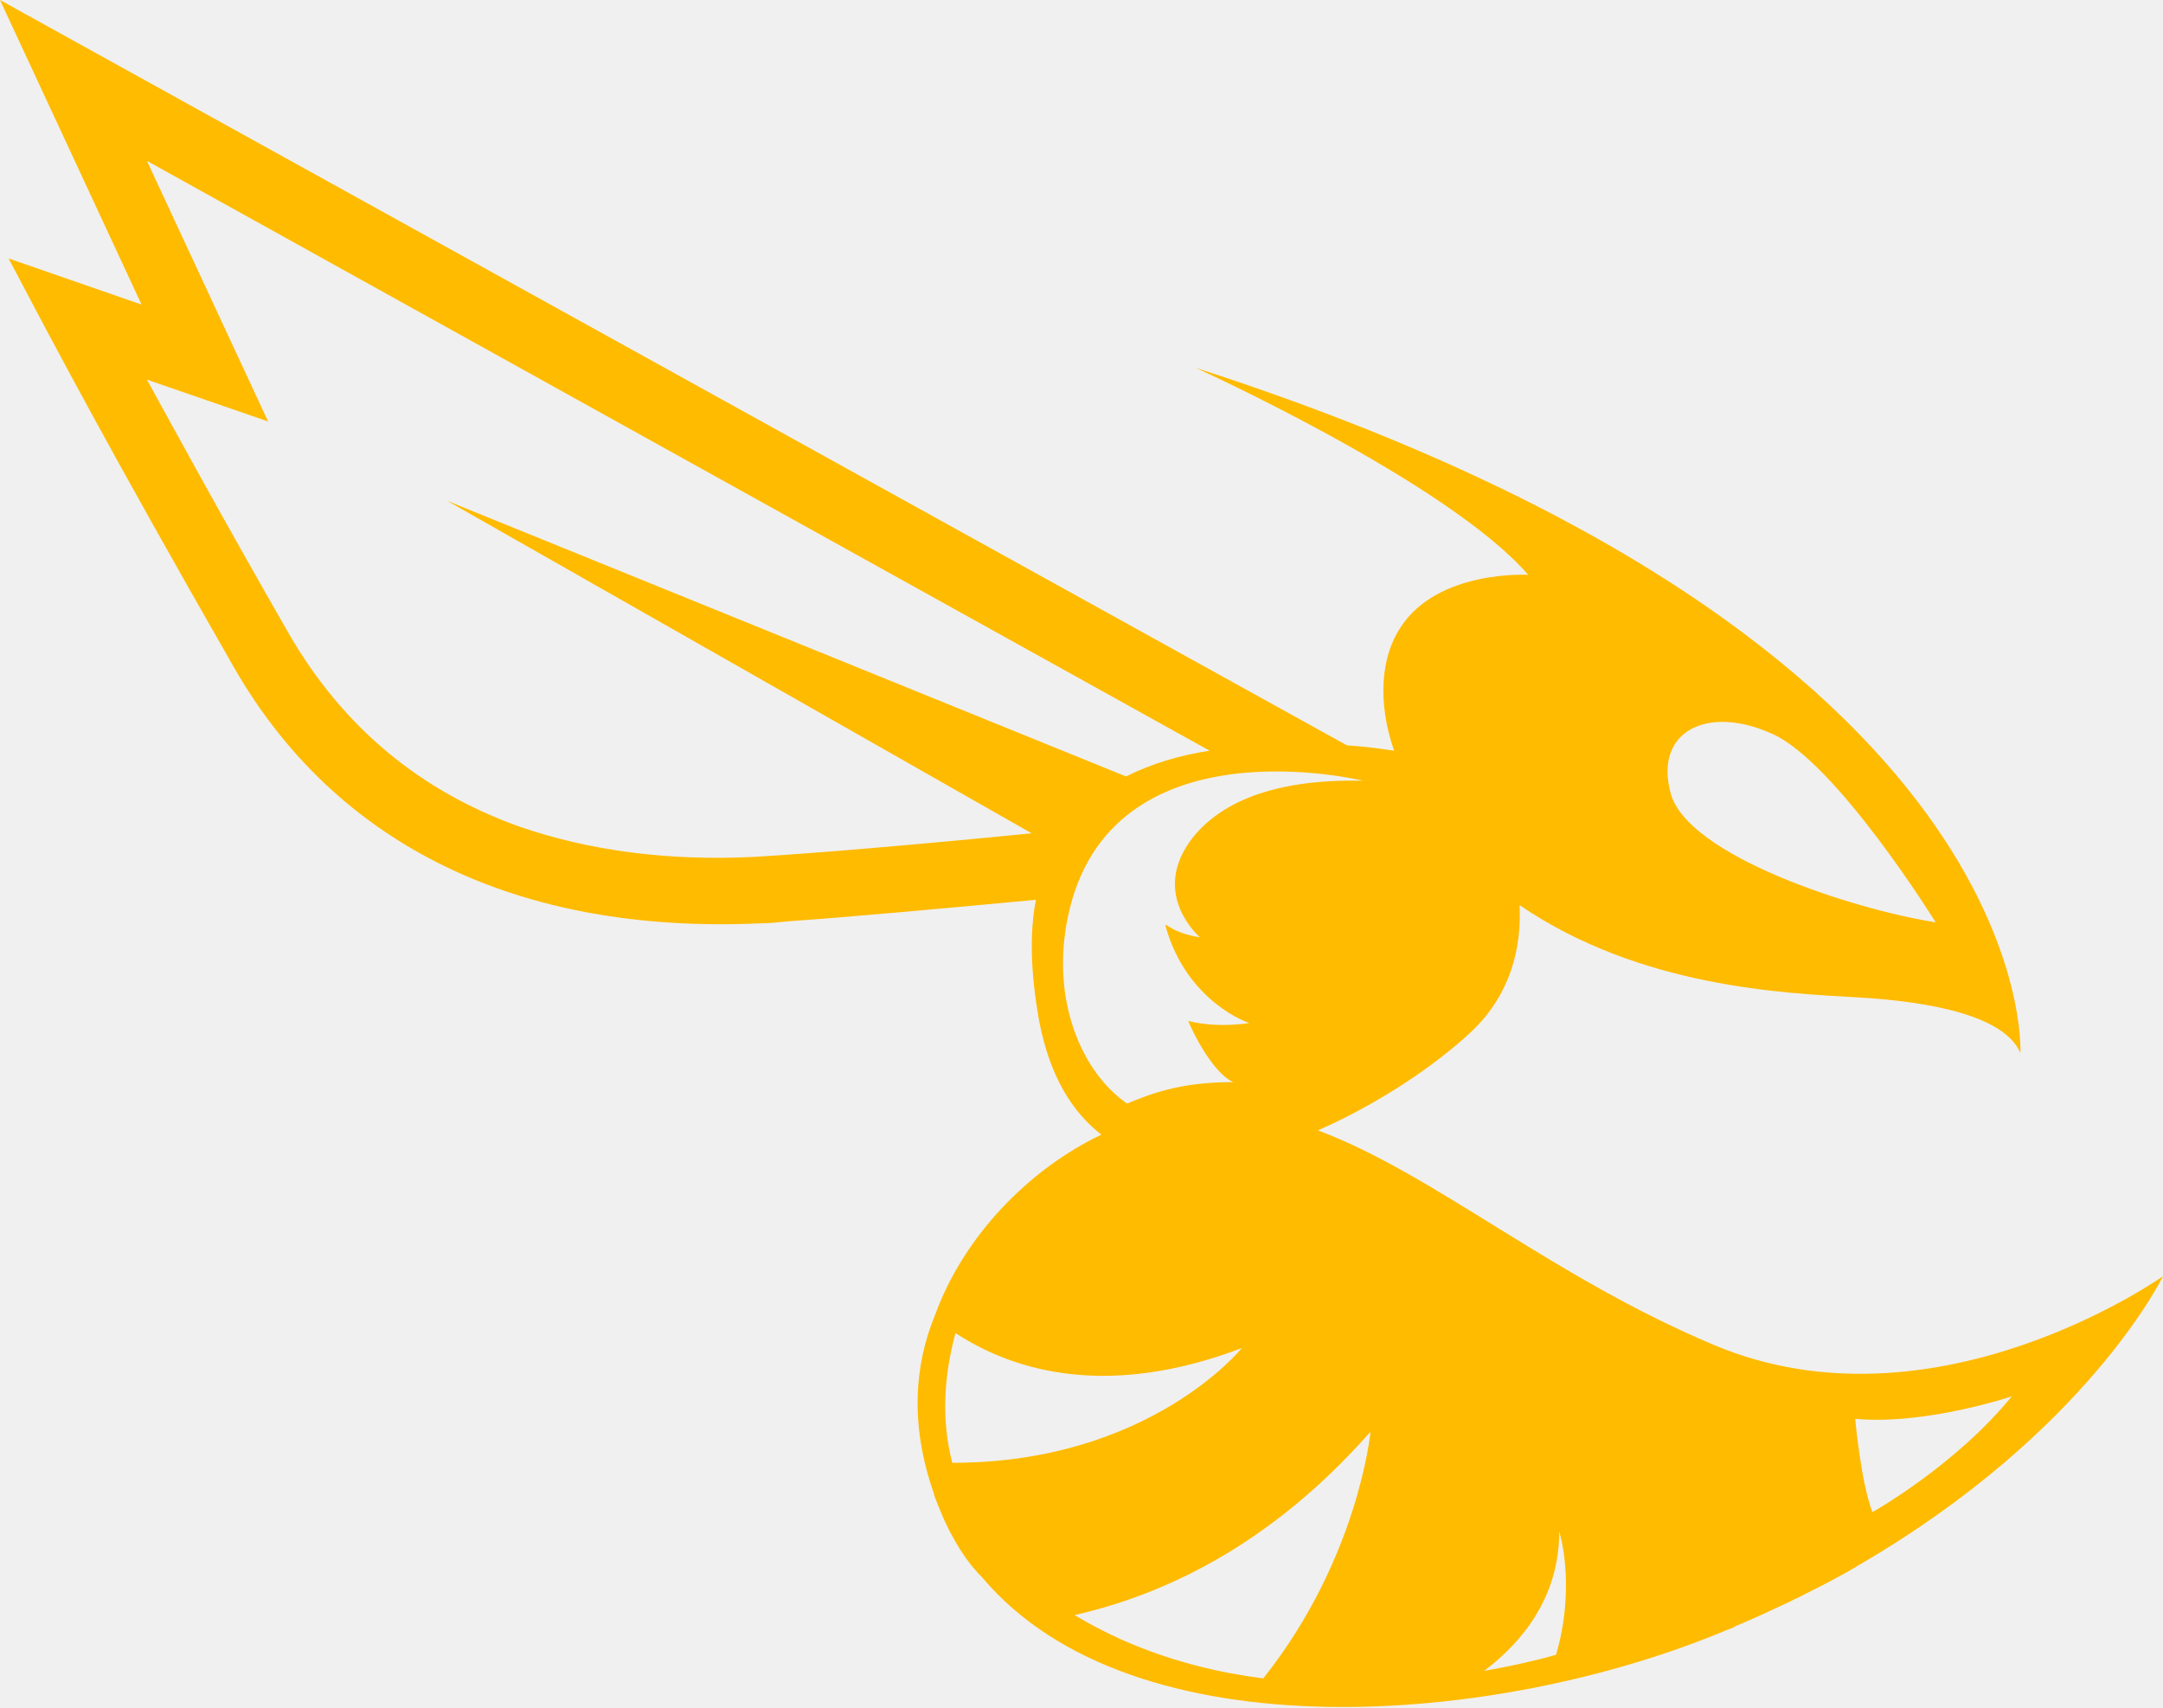
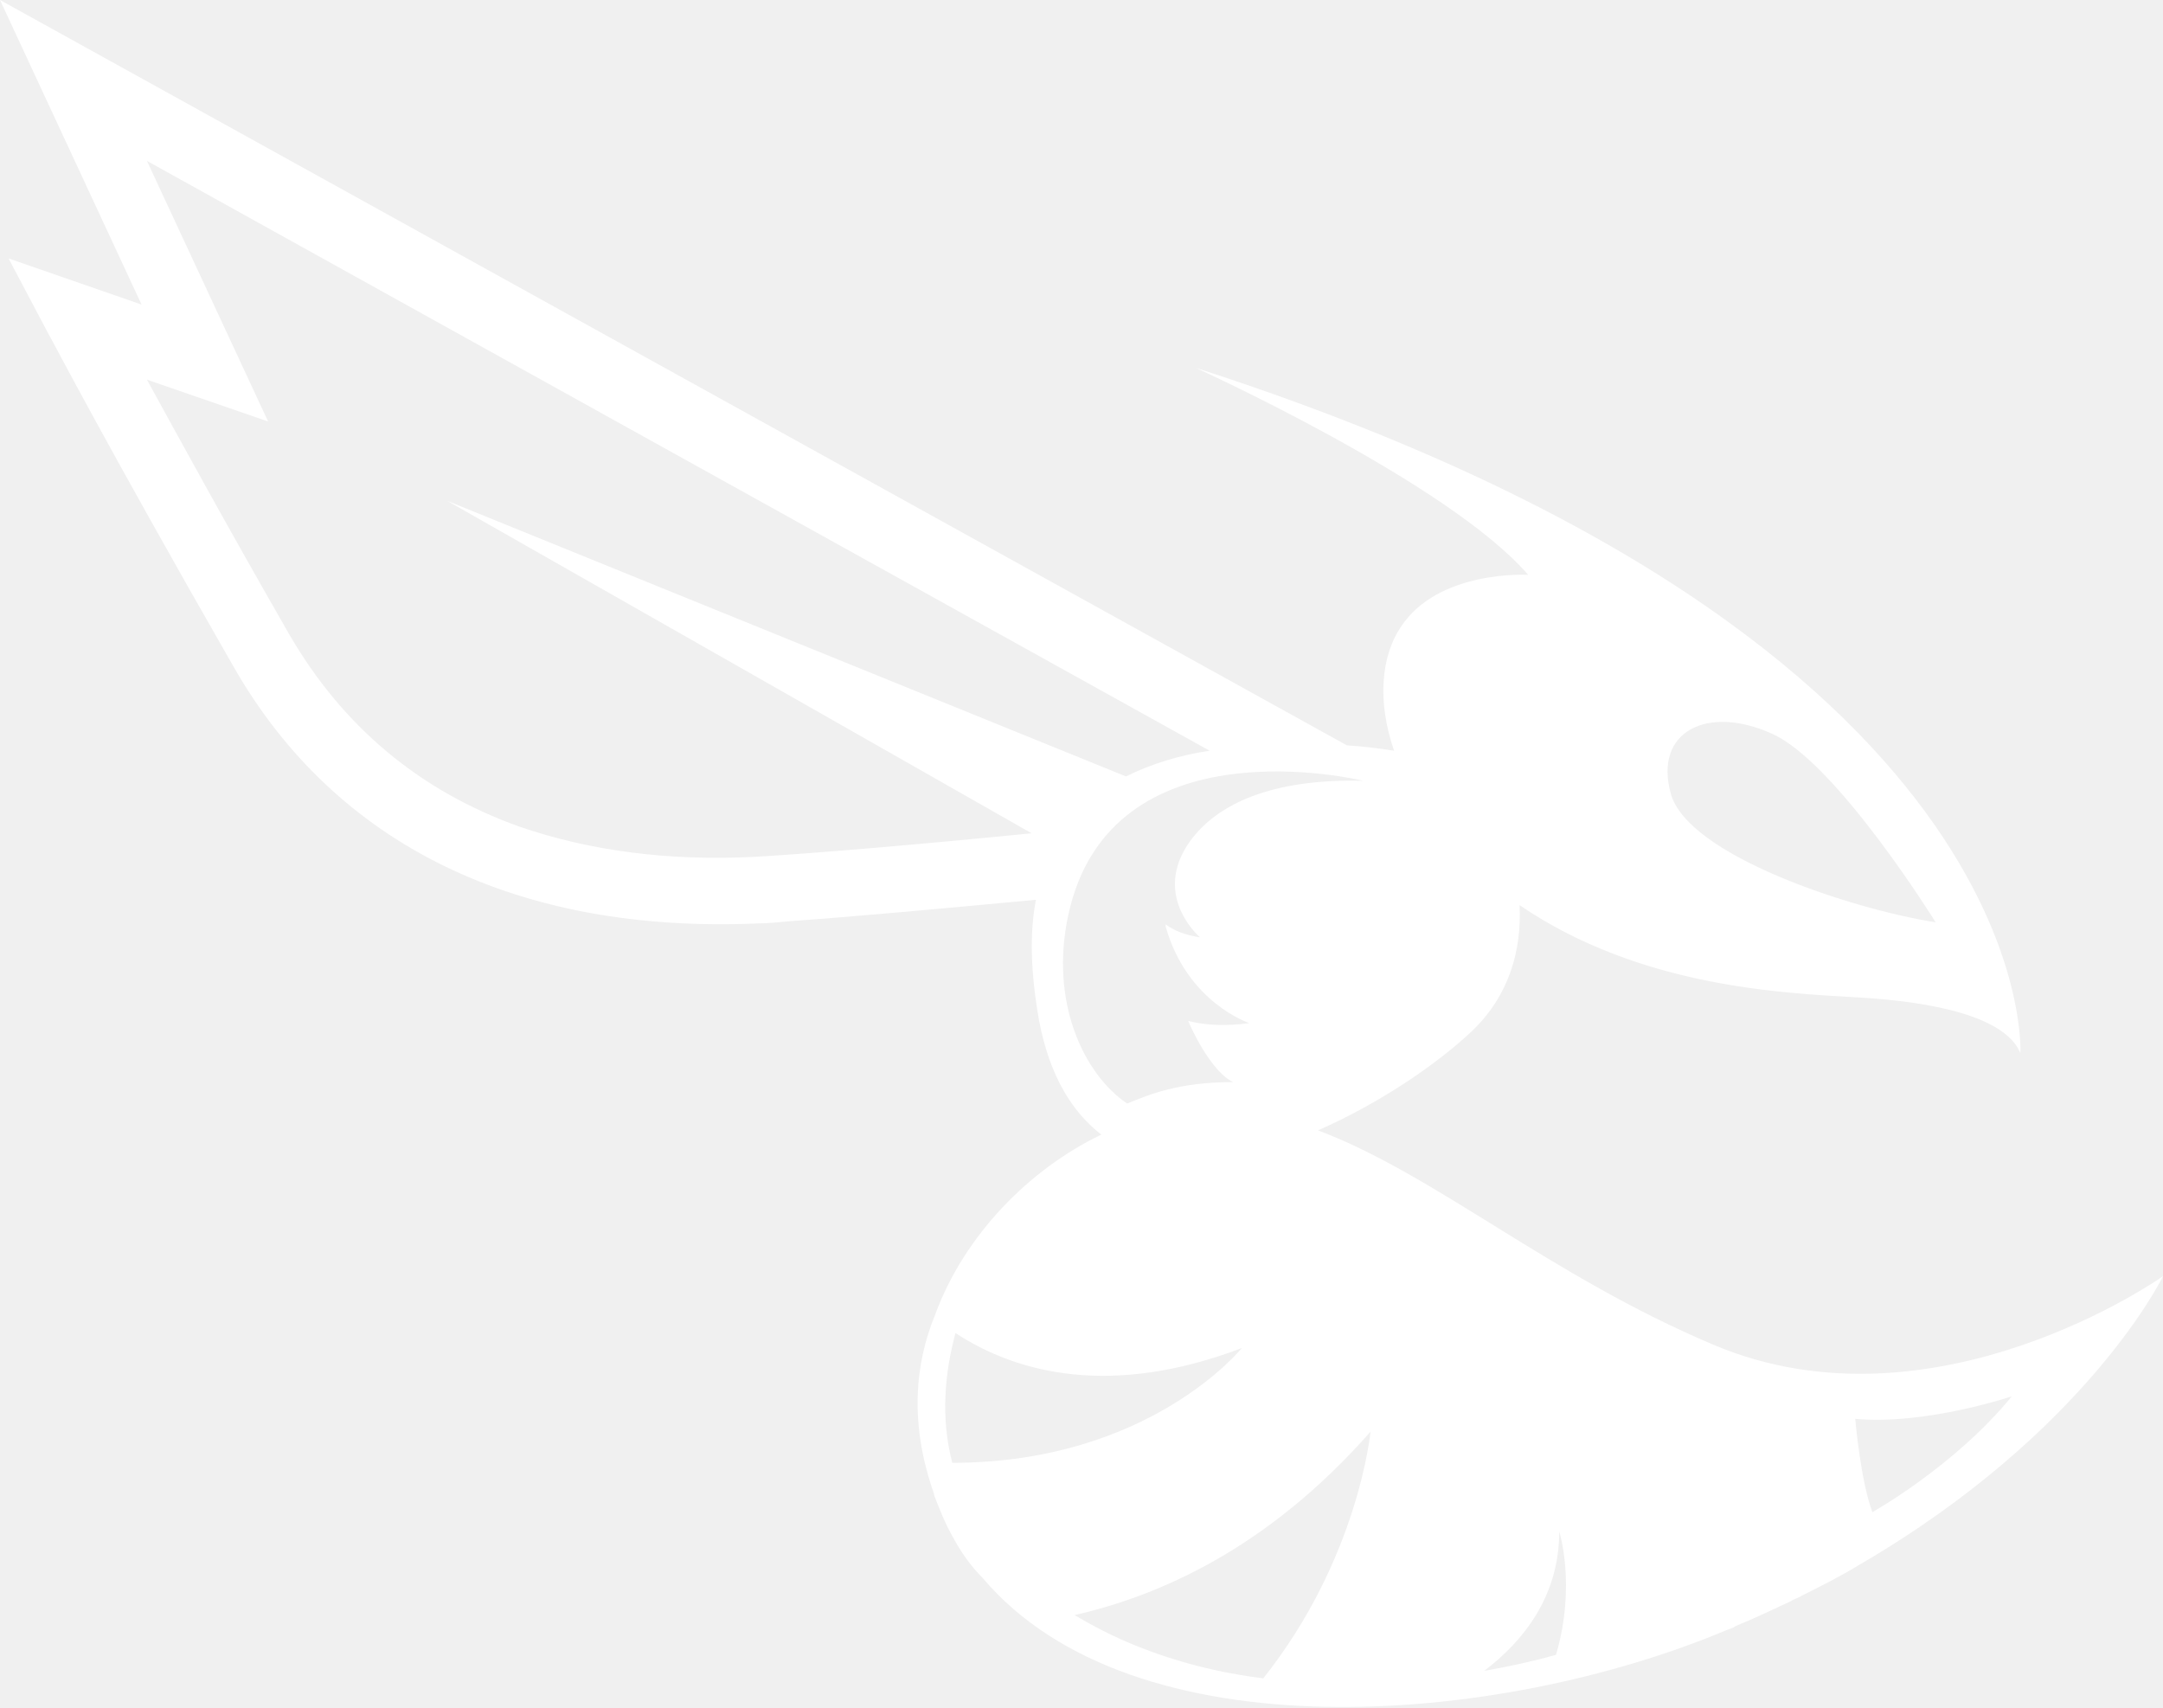
<svg xmlns="http://www.w3.org/2000/svg" version="1.2" baseProfile="tiny" id="Ebene_1" x="0px" y="0px" width="201.7" height="159.2" viewBox="0 0 201.7 159.2" xml:space="preserve">
-   <path fill="#FFBB00" d="M159.8,125.4c-15.2-6.4-26-15.9-36.9-20c5.7-2.5,11-6.1,14.3-9.2c3.6-3.4,4.7-7.7,4.5-11.8  c11.3,7.7,24.7,8.2,31.5,8.6c7.1,0.4,13.8,1.8,15.2,5.2c0,0,2.2-38.4-76.9-63.9c0,0,23.6,10.7,31,19.3c0,0-8.4-0.5-11.9,4.9  c-1.8,2.7-2.2,6.9-0.6,11.5c-1.3-0.2-2.8-0.4-4.4-0.5L0,0l13.2,28.4L0.8,24.1l3.7,7c0.1,0.1,5.2,10,17.3,31.1  c9.5,16.6,26.5,24.9,49,23.9c0.8,0,1.8-0.1,2.8-0.2c5.7-0.4,14.5-1.2,23-2c-0.6,3.1-0.5,6.8,0.3,11.3c1,5.2,3.1,8.5,5.8,10.6  c-6.7,3.2-12.8,9.4-15.5,16.8l0,0c-1.9,4.6-2.4,10.2-0.1,16.7v0.1c0.5,1.3,1,2.6,1.8,4c0.7,1.3,1.6,2.6,2.7,3.7  c14,16.6,48,13.9,69.4,4.9c0.3-0.1,0.6-0.2,0.9-0.4c1.7-0.7,3.4-1.5,5.1-2.3c0.3-0.2,0.7-0.3,1-0.5c1.8-0.9,3.6-1.8,5.4-2.9  c21.3-12.4,28.3-26.9,28.3-26.9S180.4,134.1,159.8,125.4z M165.2,68.4c6,2.6,15.3,17.6,15.3,17.6c-7.7-1.2-23.1-6.2-24.7-12  S159.2,65.7,165.2,68.4z M145.4,142.8c0,0,1.6,5-0.3,11.5c-2.1,0.6-4.4,1.1-6.7,1.5C142.1,153,145.4,148.8,145.4,142.8z M41.7,46.7  l54.5,31c-10,1-20.6,1.9-25.9,2.2c-8.1,0.4-15.4-0.6-21.8-2.8C39.2,73.8,32,67.8,27,59.2c-6.2-10.8-10.5-18.7-13.3-23.8L25,39.3  L13.7,15l99.1,55c-2.7,0.4-5.4,1.2-7.8,2.4L41.7,46.7z M99.6,85.4c3.9-18.4,27.5-12.6,27.5-12.6c-8.6-0.2-13.6,2.2-16.1,5.6  c-3.7,5.1,0.9,9,0.9,9c-1.3-0.2-2.4-0.6-3.2-1.2c0,0.1,0,0.2,0,0.2c2,7.1,7.8,9,7.8,9c-2.2,0.3-4.1,0.2-5.7-0.2c1.3,3,3,5.2,4.2,5.7  c-5.2,0-7.9,1.2-9.9,2C101,100.1,97.9,93.4,99.6,85.4z M115.8,125.7c0,0-8.6,10.7-27,10.7c-1.1-4.2-0.7-8.4,0.3-12.1  C94.9,128.1,103.7,130.3,115.8,125.7z M100.2,150.6c7.9-1.8,18-6.2,27.6-17.1c0,0-1.1,11.8-10,23c-4-0.5-8.1-1.5-12-3.1  C103.8,152.6,101.9,151.6,100.2,150.6z M174.6,141c-1.1-2.9-1.6-8.7-1.6-8.7c6.6,0.6,14.6-2.1,14.6-2.1  C182.3,136.7,174.6,141,174.6,141z" />
+   <path fill="#FFFFFF" d="M159.8,125.4c-15.2-6.4-26-15.9-36.9-20c5.7-2.5,11-6.1,14.3-9.2c3.6-3.4,4.7-7.7,4.5-11.8  c11.3,7.7,24.7,8.2,31.5,8.6c7.1,0.4,13.8,1.8,15.2,5.2c0,0,2.2-38.4-76.9-63.9c0,0,23.6,10.7,31,19.3c0,0-8.4-0.5-11.9,4.9  c-1.8,2.7-2.2,6.9-0.6,11.5c-1.3-0.2-2.8-0.4-4.4-0.5L0,0l13.2,28.4L0.8,24.1l3.7,7c0.1,0.1,5.2,10,17.3,31.1  c9.5,16.6,26.5,24.9,49,23.9c0.8,0,1.8-0.1,2.8-0.2c5.7-0.4,14.5-1.2,23-2c-0.6,3.1-0.5,6.8,0.3,11.3c1,5.2,3.1,8.5,5.8,10.6  c-6.7,3.2-12.8,9.4-15.5,16.8l0,0c-1.9,4.6-2.4,10.2-0.1,16.7v0.1c0.5,1.3,1,2.6,1.8,4c0.7,1.3,1.6,2.6,2.7,3.7  c14,16.6,48,13.9,69.4,4.9c0.3-0.1,0.6-0.2,0.9-0.4c1.7-0.7,3.4-1.5,5.1-2.3c0.3-0.2,0.7-0.3,1-0.5c1.8-0.9,3.6-1.8,5.4-2.9  c21.3-12.4,28.3-26.9,28.3-26.9S180.4,134.1,159.8,125.4z M165.2,68.4c6,2.6,15.3,17.6,15.3,17.6c-7.7-1.2-23.1-6.2-24.7-12  S159.2,65.7,165.2,68.4z M145.4,142.8c0,0,1.6,5-0.3,11.5c-2.1,0.6-4.4,1.1-6.7,1.5C142.1,153,145.4,148.8,145.4,142.8z M41.7,46.7  l54.5,31c-10,1-20.6,1.9-25.9,2.2c-8.1,0.4-15.4-0.6-21.8-2.8C39.2,73.8,32,67.8,27,59.2c-6.2-10.8-10.5-18.7-13.3-23.8L25,39.3  L13.7,15l99.1,55c-2.7,0.4-5.4,1.2-7.8,2.4L41.7,46.7z M99.6,85.4c3.9-18.4,27.5-12.6,27.5-12.6c-8.6-0.2-13.6,2.2-16.1,5.6  c-3.7,5.1,0.9,9,0.9,9c-1.3-0.2-2.4-0.6-3.2-1.2c0,0.1,0,0.2,0,0.2c2,7.1,7.8,9,7.8,9c-2.2,0.3-4.1,0.2-5.7-0.2c1.3,3,3,5.2,4.2,5.7  c-5.2,0-7.9,1.2-9.9,2C101,100.1,97.9,93.4,99.6,85.4z M115.8,125.7c0,0-8.6,10.7-27,10.7c-1.1-4.2-0.7-8.4,0.3-12.1  C94.9,128.1,103.7,130.3,115.8,125.7z M100.2,150.6c7.9-1.8,18-6.2,27.6-17.1c0,0-1.1,11.8-10,23c-4-0.5-8.1-1.5-12-3.1  C103.8,152.6,101.9,151.6,100.2,150.6z M174.6,141c-1.1-2.9-1.6-8.7-1.6-8.7c6.6,0.6,14.6-2.1,14.6-2.1  C182.3,136.7,174.6,141,174.6,141z" />
</svg>
